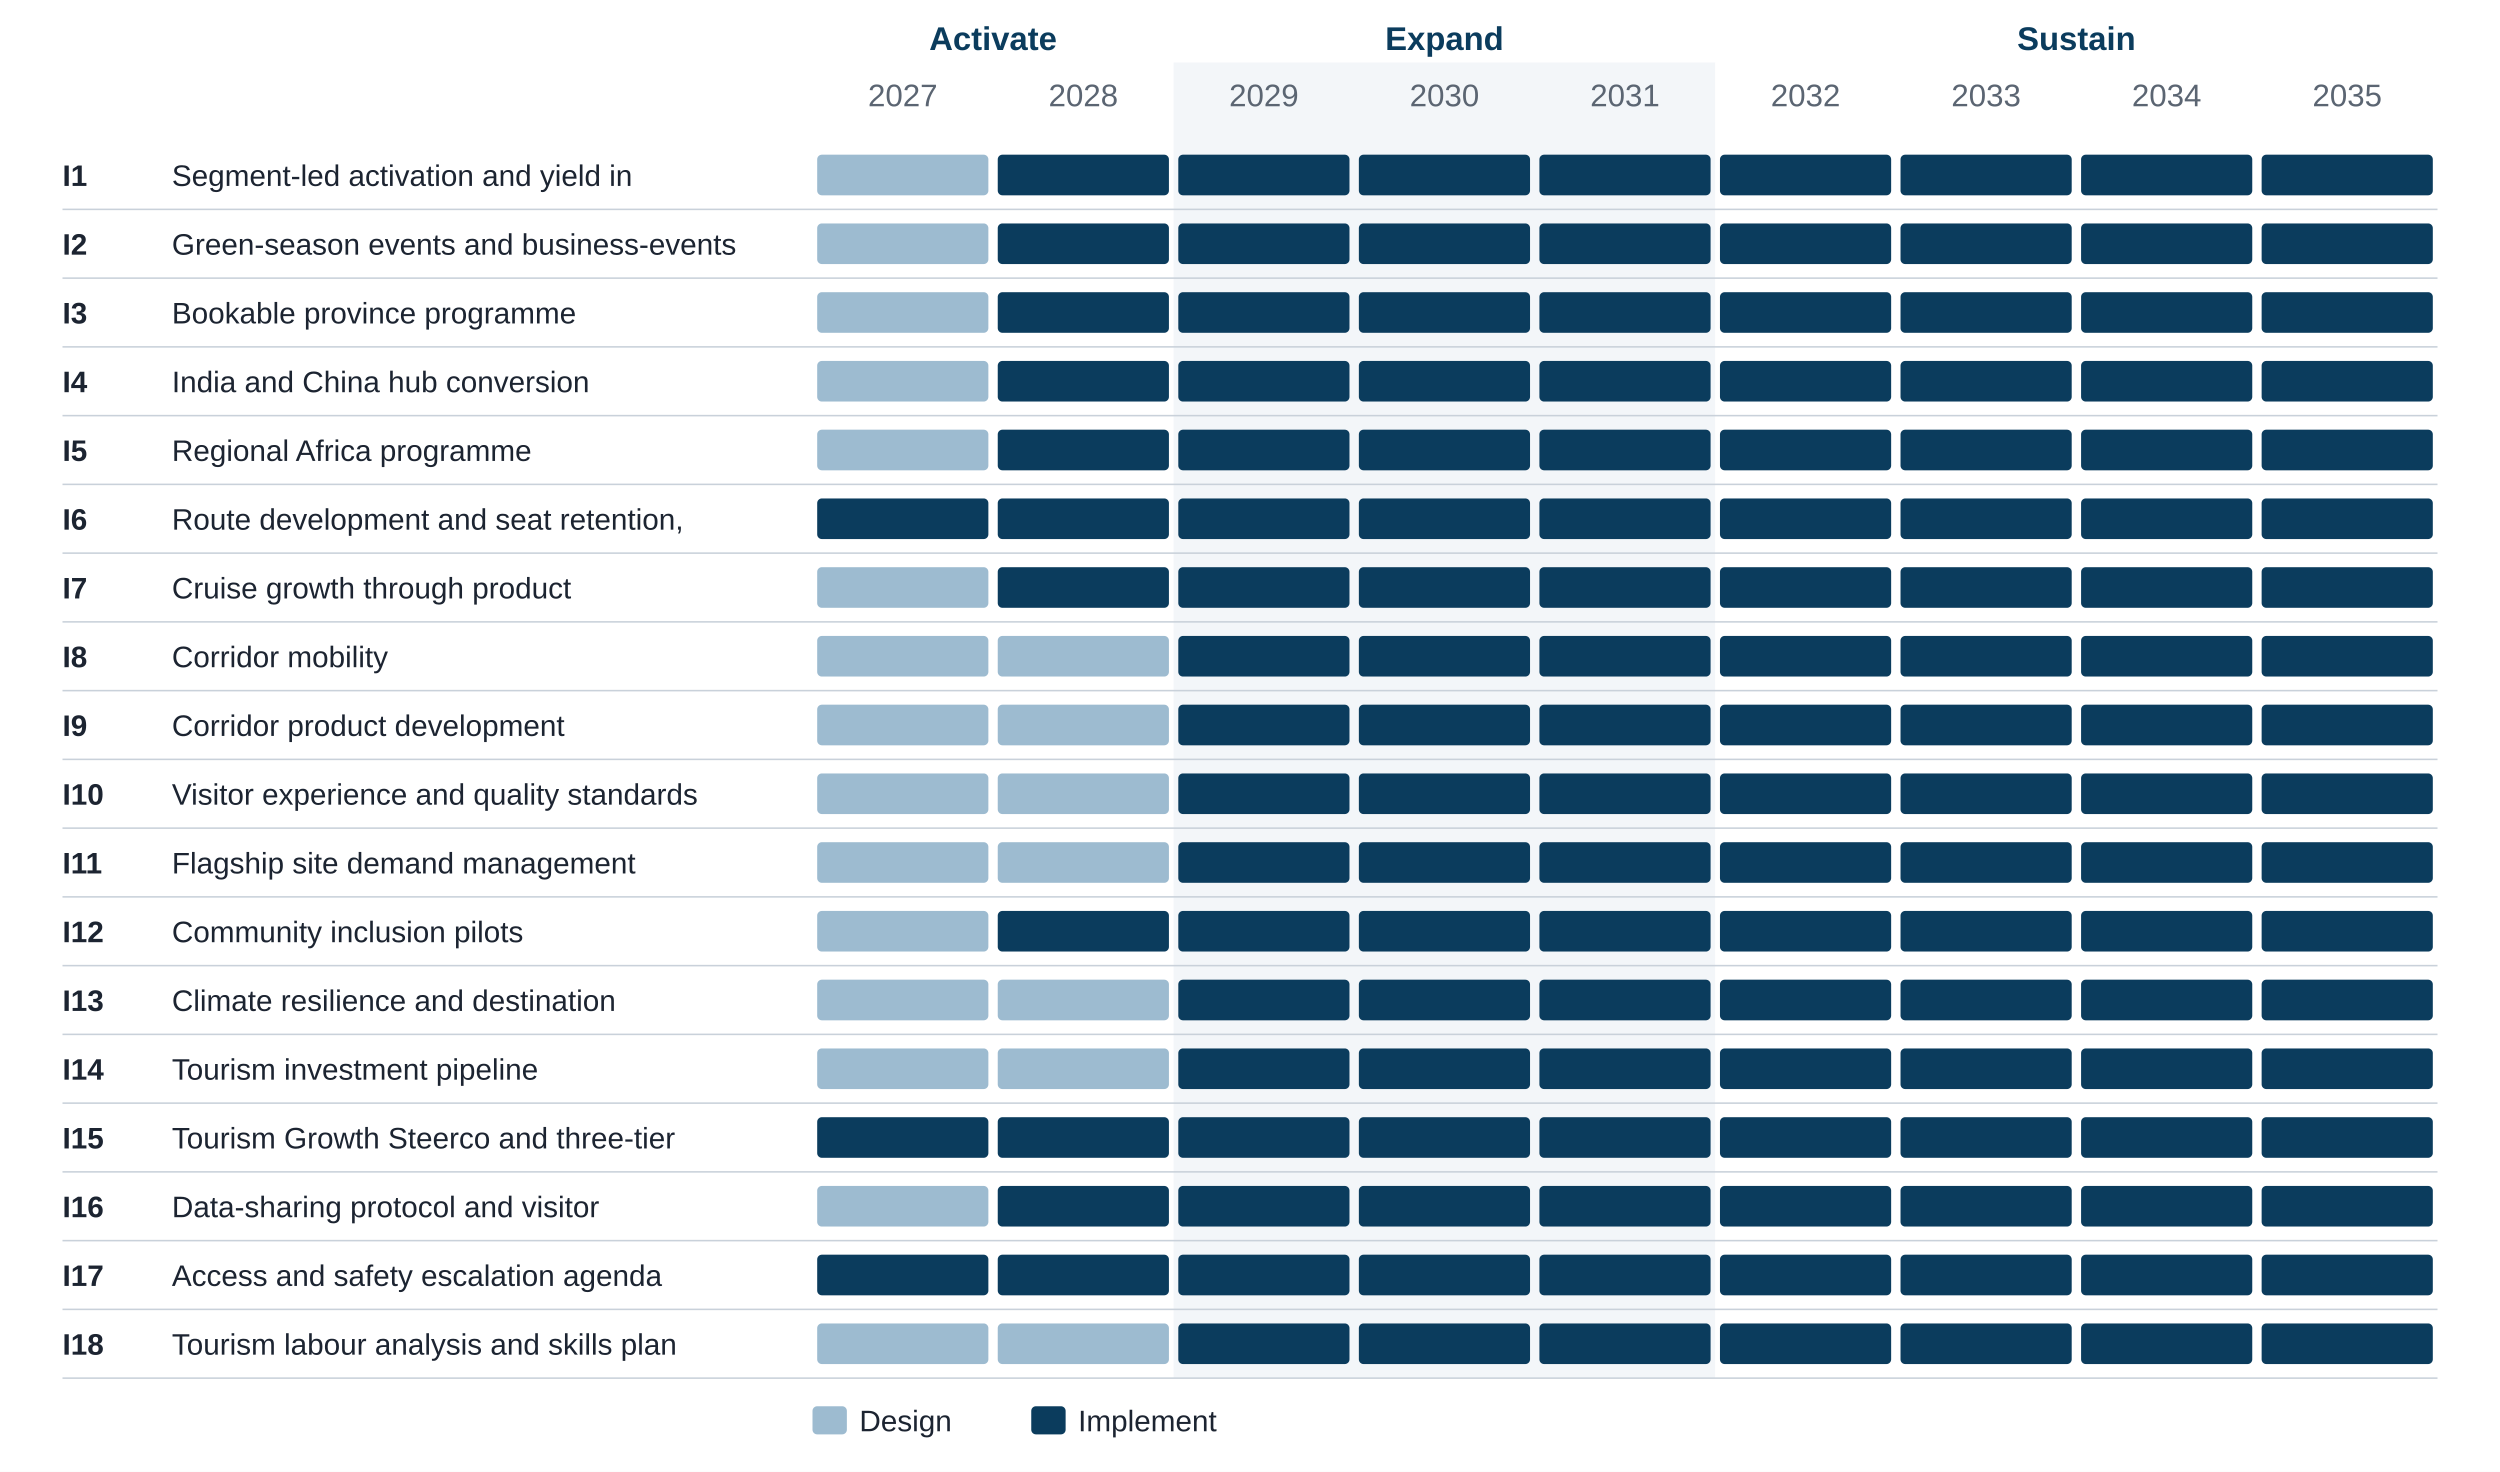
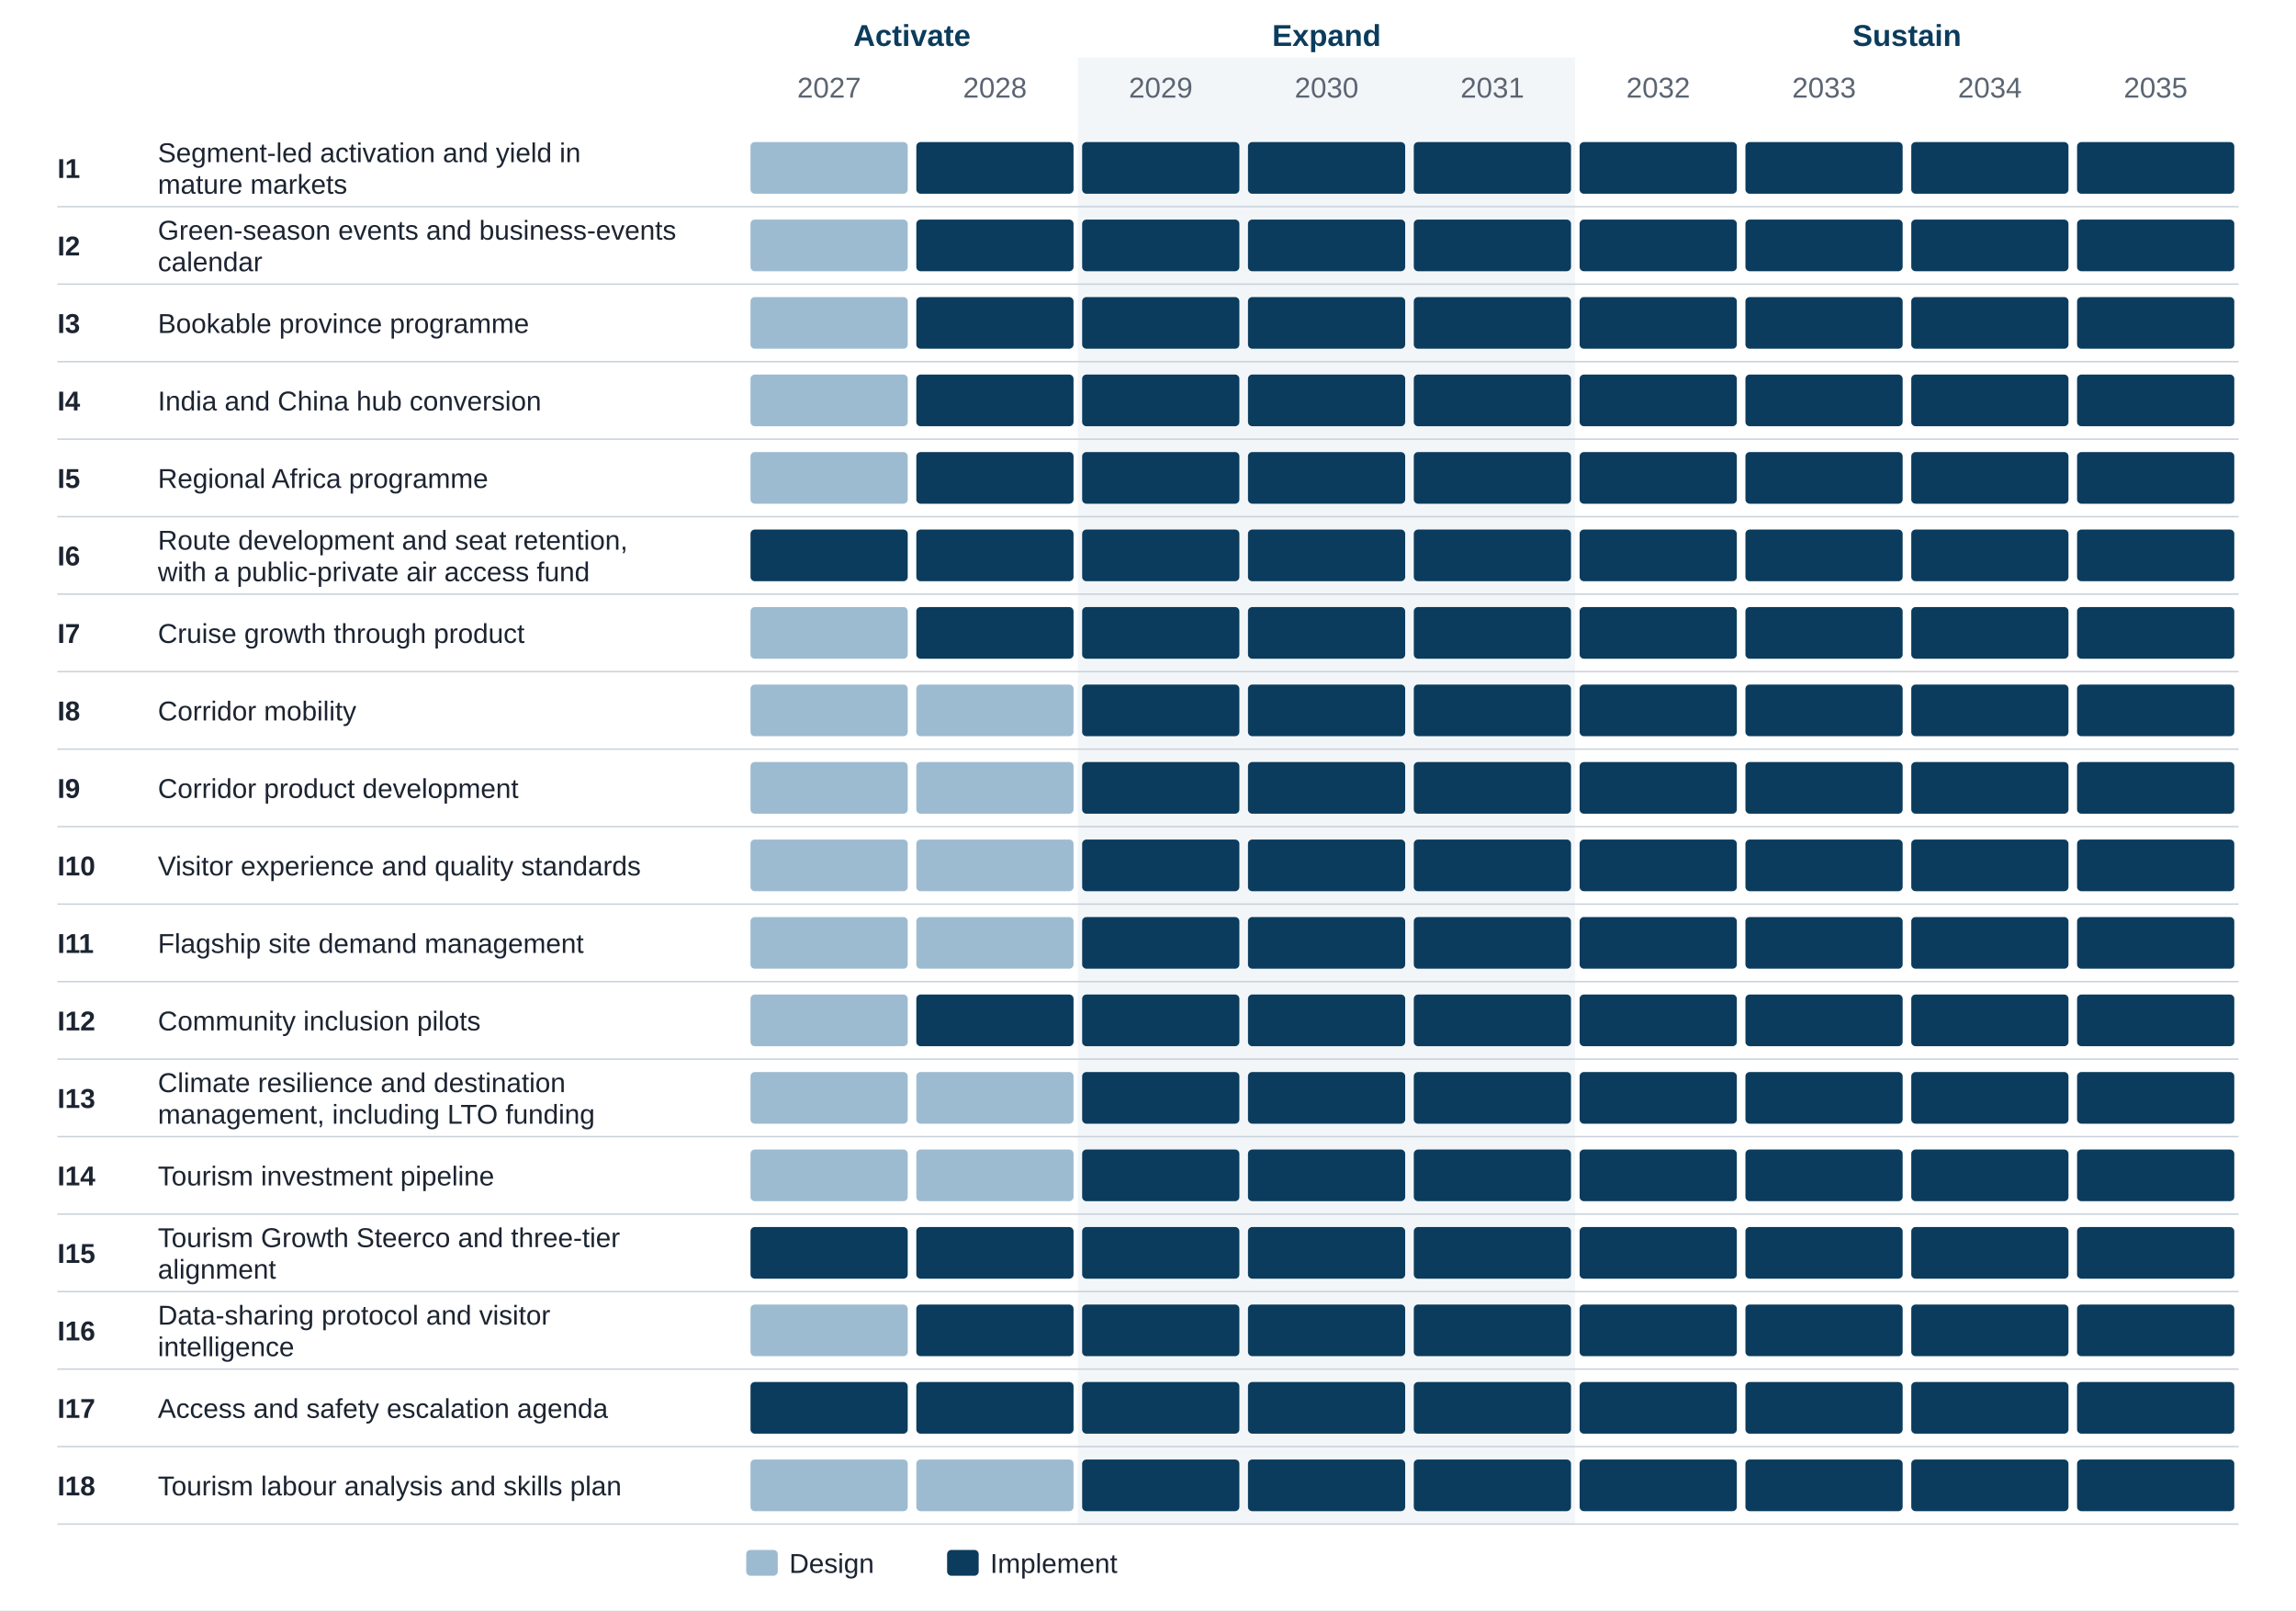
- <svg xmlns="http://www.w3.org/2000/svg" viewBox="0 0 1600 942" width="1600" height="942" font-family="Raleway, Arial, sans-serif">
-   <rect width="1600" height="942" fill="#ffffff" />
-   <rect x="520" y="40" width="231.111" height="842" fill="#FFFFFF" />
+ <svg xmlns="http://www.w3.org/2000/svg" viewBox="0 0 1600 1122" width="1600" height="1122" font-family="Raleway, Arial, sans-serif">
+   <rect width="1600" height="1122" fill="#ffffff" />
+   <rect x="520" y="40" width="231.111" height="1022" fill="#FFFFFF" />
  <text x="635.556" y="32" text-anchor="middle" font-size="21" font-weight="700" fill="#0B3C5D">Activate</text>
-   <rect x="751.111" y="40" width="346.667" height="842" fill="#F3F6F9" />
+   <rect x="751.111" y="40" width="346.667" height="1022" fill="#F3F6F9" />
  <text x="924.444" y="32" text-anchor="middle" font-size="21" font-weight="700" fill="#0B3C5D">Expand</text>
-   <rect x="1097.778" y="40" width="462.222" height="842" fill="#FFFFFF" />
+   <rect x="1097.778" y="40" width="462.222" height="1022" fill="#FFFFFF" />
  <text x="1328.889" y="32" text-anchor="middle" font-size="21" font-weight="700" fill="#0B3C5D">Sustain</text>
  <text x="577.778" y="68" text-anchor="middle" font-size="20" fill="#5B6572">2027</text>
  <text x="693.333" y="68" text-anchor="middle" font-size="20" fill="#5B6572">2028</text>
  <text x="808.889" y="68" text-anchor="middle" font-size="20" fill="#5B6572">2029</text>
  <text x="924.444" y="68" text-anchor="middle" font-size="20" fill="#5B6572">2030</text>
  <text x="1040" y="68" text-anchor="middle" font-size="20" fill="#5B6572">2031</text>
  <text x="1155.556" y="68" text-anchor="middle" font-size="20" fill="#5B6572">2032</text>
  <text x="1271.111" y="68" text-anchor="middle" font-size="20" fill="#5B6572">2033</text>
  <text x="1386.667" y="68" text-anchor="middle" font-size="20" fill="#5B6572">2034</text>
  <text x="1502.222" y="68" text-anchor="middle" font-size="20" fill="#5B6572">2035</text>
-   <line x1="40" y1="134" x2="1560" y2="134" stroke="#C9D1DA" stroke-width="1" />
-   <text x="40" y="119" font-size="19" font-weight="700" fill="#1C2431">I1</text>
-   <text x="110" y="119" font-size="19" fill="#1C2431">Segment-led activation and yield in</text>
-   <rect x="523" y="99" width="109.556" height="26" rx="3" fill="#9DBBD0" />
-   <rect x="638.556" y="99" width="109.556" height="26" rx="3" fill="#0B3C5D" />
-   <rect x="754.111" y="99" width="109.556" height="26" rx="3" fill="#0B3C5D" />
-   <rect x="869.667" y="99" width="109.556" height="26" rx="3" fill="#0B3C5D" />
-   <rect x="985.222" y="99" width="109.556" height="26" rx="3" fill="#0B3C5D" />
-   <rect x="1100.778" y="99" width="109.556" height="26" rx="3" fill="#0B3C5D" />
-   <rect x="1216.333" y="99" width="109.556" height="26" rx="3" fill="#0B3C5D" />
-   <rect x="1331.889" y="99" width="109.556" height="26" rx="3" fill="#0B3C5D" />
-   <rect x="1447.444" y="99" width="109.556" height="26" rx="3" fill="#0B3C5D" />
-   <line x1="40" y1="178" x2="1560" y2="178" stroke="#C9D1DA" stroke-width="1" />
-   <text x="40" y="163" font-size="19" font-weight="700" fill="#1C2431">I2</text>
-   <text x="110" y="163" font-size="19" fill="#1C2431">Green-season events and business-events</text>
-   <rect x="523" y="143" width="109.556" height="26" rx="3" fill="#9DBBD0" />
-   <rect x="638.556" y="143" width="109.556" height="26" rx="3" fill="#0B3C5D" />
-   <rect x="754.111" y="143" width="109.556" height="26" rx="3" fill="#0B3C5D" />
-   <rect x="869.667" y="143" width="109.556" height="26" rx="3" fill="#0B3C5D" />
-   <rect x="985.222" y="143" width="109.556" height="26" rx="3" fill="#0B3C5D" />
-   <rect x="1100.778" y="143" width="109.556" height="26" rx="3" fill="#0B3C5D" />
-   <rect x="1216.333" y="143" width="109.556" height="26" rx="3" fill="#0B3C5D" />
-   <rect x="1331.889" y="143" width="109.556" height="26" rx="3" fill="#0B3C5D" />
-   <rect x="1447.444" y="143" width="109.556" height="26" rx="3" fill="#0B3C5D" />
-   <line x1="40" y1="222" x2="1560" y2="222" stroke="#C9D1DA" stroke-width="1" />
-   <text x="40" y="207" font-size="19" font-weight="700" fill="#1C2431">I3</text>
-   <text x="110" y="207" font-size="19" fill="#1C2431">Bookable province programme</text>
-   <rect x="523" y="187" width="109.556" height="26" rx="3" fill="#9DBBD0" />
-   <rect x="638.556" y="187" width="109.556" height="26" rx="3" fill="#0B3C5D" />
-   <rect x="754.111" y="187" width="109.556" height="26" rx="3" fill="#0B3C5D" />
-   <rect x="869.667" y="187" width="109.556" height="26" rx="3" fill="#0B3C5D" />
-   <rect x="985.222" y="187" width="109.556" height="26" rx="3" fill="#0B3C5D" />
-   <rect x="1100.778" y="187" width="109.556" height="26" rx="3" fill="#0B3C5D" />
-   <rect x="1216.333" y="187" width="109.556" height="26" rx="3" fill="#0B3C5D" />
-   <rect x="1331.889" y="187" width="109.556" height="26" rx="3" fill="#0B3C5D" />
-   <rect x="1447.444" y="187" width="109.556" height="26" rx="3" fill="#0B3C5D" />
-   <line x1="40" y1="266" x2="1560" y2="266" stroke="#C9D1DA" stroke-width="1" />
-   <text x="40" y="251" font-size="19" font-weight="700" fill="#1C2431">I4</text>
-   <text x="110" y="251" font-size="19" fill="#1C2431">India and China hub conversion</text>
-   <rect x="523" y="231" width="109.556" height="26" rx="3" fill="#9DBBD0" />
-   <rect x="638.556" y="231" width="109.556" height="26" rx="3" fill="#0B3C5D" />
-   <rect x="754.111" y="231" width="109.556" height="26" rx="3" fill="#0B3C5D" />
-   <rect x="869.667" y="231" width="109.556" height="26" rx="3" fill="#0B3C5D" />
-   <rect x="985.222" y="231" width="109.556" height="26" rx="3" fill="#0B3C5D" />
-   <rect x="1100.778" y="231" width="109.556" height="26" rx="3" fill="#0B3C5D" />
-   <rect x="1216.333" y="231" width="109.556" height="26" rx="3" fill="#0B3C5D" />
-   <rect x="1331.889" y="231" width="109.556" height="26" rx="3" fill="#0B3C5D" />
-   <rect x="1447.444" y="231" width="109.556" height="26" rx="3" fill="#0B3C5D" />
-   <line x1="40" y1="310" x2="1560" y2="310" stroke="#C9D1DA" stroke-width="1" />
-   <text x="40" y="295" font-size="19" font-weight="700" fill="#1C2431">I5</text>
-   <text x="110" y="295" font-size="19" fill="#1C2431">Regional Africa programme</text>
-   <rect x="523" y="275" width="109.556" height="26" rx="3" fill="#9DBBD0" />
-   <rect x="638.556" y="275" width="109.556" height="26" rx="3" fill="#0B3C5D" />
-   <rect x="754.111" y="275" width="109.556" height="26" rx="3" fill="#0B3C5D" />
-   <rect x="869.667" y="275" width="109.556" height="26" rx="3" fill="#0B3C5D" />
-   <rect x="985.222" y="275" width="109.556" height="26" rx="3" fill="#0B3C5D" />
-   <rect x="1100.778" y="275" width="109.556" height="26" rx="3" fill="#0B3C5D" />
-   <rect x="1216.333" y="275" width="109.556" height="26" rx="3" fill="#0B3C5D" />
-   <rect x="1331.889" y="275" width="109.556" height="26" rx="3" fill="#0B3C5D" />
-   <rect x="1447.444" y="275" width="109.556" height="26" rx="3" fill="#0B3C5D" />
-   <line x1="40" y1="354" x2="1560" y2="354" stroke="#C9D1DA" stroke-width="1" />
-   <text x="40" y="339" font-size="19" font-weight="700" fill="#1C2431">I6</text>
-   <text x="110" y="339" font-size="19" fill="#1C2431">Route development and seat retention,</text>
-   <rect x="523" y="319" width="109.556" height="26" rx="3" fill="#0B3C5D" />
-   <rect x="638.556" y="319" width="109.556" height="26" rx="3" fill="#0B3C5D" />
-   <rect x="754.111" y="319" width="109.556" height="26" rx="3" fill="#0B3C5D" />
-   <rect x="869.667" y="319" width="109.556" height="26" rx="3" fill="#0B3C5D" />
-   <rect x="985.222" y="319" width="109.556" height="26" rx="3" fill="#0B3C5D" />
-   <rect x="1100.778" y="319" width="109.556" height="26" rx="3" fill="#0B3C5D" />
-   <rect x="1216.333" y="319" width="109.556" height="26" rx="3" fill="#0B3C5D" />
-   <rect x="1331.889" y="319" width="109.556" height="26" rx="3" fill="#0B3C5D" />
-   <rect x="1447.444" y="319" width="109.556" height="26" rx="3" fill="#0B3C5D" />
-   <line x1="40" y1="398" x2="1560" y2="398" stroke="#C9D1DA" stroke-width="1" />
-   <text x="40" y="383" font-size="19" font-weight="700" fill="#1C2431">I7</text>
-   <text x="110" y="383" font-size="19" fill="#1C2431">Cruise growth through product</text>
-   <rect x="523" y="363" width="109.556" height="26" rx="3" fill="#9DBBD0" />
-   <rect x="638.556" y="363" width="109.556" height="26" rx="3" fill="#0B3C5D" />
-   <rect x="754.111" y="363" width="109.556" height="26" rx="3" fill="#0B3C5D" />
-   <rect x="869.667" y="363" width="109.556" height="26" rx="3" fill="#0B3C5D" />
-   <rect x="985.222" y="363" width="109.556" height="26" rx="3" fill="#0B3C5D" />
-   <rect x="1100.778" y="363" width="109.556" height="26" rx="3" fill="#0B3C5D" />
-   <rect x="1216.333" y="363" width="109.556" height="26" rx="3" fill="#0B3C5D" />
-   <rect x="1331.889" y="363" width="109.556" height="26" rx="3" fill="#0B3C5D" />
-   <rect x="1447.444" y="363" width="109.556" height="26" rx="3" fill="#0B3C5D" />
-   <line x1="40" y1="442" x2="1560" y2="442" stroke="#C9D1DA" stroke-width="1" />
-   <text x="40" y="427" font-size="19" font-weight="700" fill="#1C2431">I8</text>
-   <text x="110" y="427" font-size="19" fill="#1C2431">Corridor mobility</text>
-   <rect x="523" y="407" width="109.556" height="26" rx="3" fill="#9DBBD0" />
-   <rect x="638.556" y="407" width="109.556" height="26" rx="3" fill="#9DBBD0" />
-   <rect x="754.111" y="407" width="109.556" height="26" rx="3" fill="#0B3C5D" />
-   <rect x="869.667" y="407" width="109.556" height="26" rx="3" fill="#0B3C5D" />
-   <rect x="985.222" y="407" width="109.556" height="26" rx="3" fill="#0B3C5D" />
-   <rect x="1100.778" y="407" width="109.556" height="26" rx="3" fill="#0B3C5D" />
-   <rect x="1216.333" y="407" width="109.556" height="26" rx="3" fill="#0B3C5D" />
-   <rect x="1331.889" y="407" width="109.556" height="26" rx="3" fill="#0B3C5D" />
-   <rect x="1447.444" y="407" width="109.556" height="26" rx="3" fill="#0B3C5D" />
-   <line x1="40" y1="486" x2="1560" y2="486" stroke="#C9D1DA" stroke-width="1" />
-   <text x="40" y="471" font-size="19" font-weight="700" fill="#1C2431">I9</text>
-   <text x="110" y="471" font-size="19" fill="#1C2431">Corridor product development</text>
-   <rect x="523" y="451" width="109.556" height="26" rx="3" fill="#9DBBD0" />
-   <rect x="638.556" y="451" width="109.556" height="26" rx="3" fill="#9DBBD0" />
-   <rect x="754.111" y="451" width="109.556" height="26" rx="3" fill="#0B3C5D" />
-   <rect x="869.667" y="451" width="109.556" height="26" rx="3" fill="#0B3C5D" />
-   <rect x="985.222" y="451" width="109.556" height="26" rx="3" fill="#0B3C5D" />
-   <rect x="1100.778" y="451" width="109.556" height="26" rx="3" fill="#0B3C5D" />
-   <rect x="1216.333" y="451" width="109.556" height="26" rx="3" fill="#0B3C5D" />
-   <rect x="1331.889" y="451" width="109.556" height="26" rx="3" fill="#0B3C5D" />
-   <rect x="1447.444" y="451" width="109.556" height="26" rx="3" fill="#0B3C5D" />
-   <line x1="40" y1="530" x2="1560" y2="530" stroke="#C9D1DA" stroke-width="1" />
-   <text x="40" y="515" font-size="19" font-weight="700" fill="#1C2431">I10</text>
-   <text x="110" y="515" font-size="19" fill="#1C2431">Visitor experience and quality standards</text>
-   <rect x="523" y="495" width="109.556" height="26" rx="3" fill="#9DBBD0" />
-   <rect x="638.556" y="495" width="109.556" height="26" rx="3" fill="#9DBBD0" />
-   <rect x="754.111" y="495" width="109.556" height="26" rx="3" fill="#0B3C5D" />
-   <rect x="869.667" y="495" width="109.556" height="26" rx="3" fill="#0B3C5D" />
-   <rect x="985.222" y="495" width="109.556" height="26" rx="3" fill="#0B3C5D" />
-   <rect x="1100.778" y="495" width="109.556" height="26" rx="3" fill="#0B3C5D" />
-   <rect x="1216.333" y="495" width="109.556" height="26" rx="3" fill="#0B3C5D" />
-   <rect x="1331.889" y="495" width="109.556" height="26" rx="3" fill="#0B3C5D" />
-   <rect x="1447.444" y="495" width="109.556" height="26" rx="3" fill="#0B3C5D" />
-   <line x1="40" y1="574" x2="1560" y2="574" stroke="#C9D1DA" stroke-width="1" />
-   <text x="40" y="559" font-size="19" font-weight="700" fill="#1C2431">I11</text>
-   <text x="110" y="559" font-size="19" fill="#1C2431">Flagship site demand management</text>
-   <rect x="523" y="539" width="109.556" height="26" rx="3" fill="#9DBBD0" />
-   <rect x="638.556" y="539" width="109.556" height="26" rx="3" fill="#9DBBD0" />
-   <rect x="754.111" y="539" width="109.556" height="26" rx="3" fill="#0B3C5D" />
-   <rect x="869.667" y="539" width="109.556" height="26" rx="3" fill="#0B3C5D" />
-   <rect x="985.222" y="539" width="109.556" height="26" rx="3" fill="#0B3C5D" />
-   <rect x="1100.778" y="539" width="109.556" height="26" rx="3" fill="#0B3C5D" />
-   <rect x="1216.333" y="539" width="109.556" height="26" rx="3" fill="#0B3C5D" />
-   <rect x="1331.889" y="539" width="109.556" height="26" rx="3" fill="#0B3C5D" />
-   <rect x="1447.444" y="539" width="109.556" height="26" rx="3" fill="#0B3C5D" />
-   <line x1="40" y1="618" x2="1560" y2="618" stroke="#C9D1DA" stroke-width="1" />
-   <text x="40" y="603" font-size="19" font-weight="700" fill="#1C2431">I12</text>
-   <text x="110" y="603" font-size="19" fill="#1C2431">Community inclusion pilots</text>
-   <rect x="523" y="583" width="109.556" height="26" rx="3" fill="#9DBBD0" />
-   <rect x="638.556" y="583" width="109.556" height="26" rx="3" fill="#0B3C5D" />
-   <rect x="754.111" y="583" width="109.556" height="26" rx="3" fill="#0B3C5D" />
-   <rect x="869.667" y="583" width="109.556" height="26" rx="3" fill="#0B3C5D" />
-   <rect x="985.222" y="583" width="109.556" height="26" rx="3" fill="#0B3C5D" />
-   <rect x="1100.778" y="583" width="109.556" height="26" rx="3" fill="#0B3C5D" />
-   <rect x="1216.333" y="583" width="109.556" height="26" rx="3" fill="#0B3C5D" />
-   <rect x="1331.889" y="583" width="109.556" height="26" rx="3" fill="#0B3C5D" />
-   <rect x="1447.444" y="583" width="109.556" height="26" rx="3" fill="#0B3C5D" />
-   <line x1="40" y1="662" x2="1560" y2="662" stroke="#C9D1DA" stroke-width="1" />
-   <text x="40" y="647" font-size="19" font-weight="700" fill="#1C2431">I13</text>
-   <text x="110" y="647" font-size="19" fill="#1C2431">Climate resilience and destination</text>
-   <rect x="523" y="627" width="109.556" height="26" rx="3" fill="#9DBBD0" />
-   <rect x="638.556" y="627" width="109.556" height="26" rx="3" fill="#9DBBD0" />
-   <rect x="754.111" y="627" width="109.556" height="26" rx="3" fill="#0B3C5D" />
-   <rect x="869.667" y="627" width="109.556" height="26" rx="3" fill="#0B3C5D" />
-   <rect x="985.222" y="627" width="109.556" height="26" rx="3" fill="#0B3C5D" />
-   <rect x="1100.778" y="627" width="109.556" height="26" rx="3" fill="#0B3C5D" />
-   <rect x="1216.333" y="627" width="109.556" height="26" rx="3" fill="#0B3C5D" />
-   <rect x="1331.889" y="627" width="109.556" height="26" rx="3" fill="#0B3C5D" />
-   <rect x="1447.444" y="627" width="109.556" height="26" rx="3" fill="#0B3C5D" />
-   <line x1="40" y1="706" x2="1560" y2="706" stroke="#C9D1DA" stroke-width="1" />
-   <text x="40" y="691" font-size="19" font-weight="700" fill="#1C2431">I14</text>
-   <text x="110" y="691" font-size="19" fill="#1C2431">Tourism investment pipeline</text>
-   <rect x="523" y="671" width="109.556" height="26" rx="3" fill="#9DBBD0" />
-   <rect x="638.556" y="671" width="109.556" height="26" rx="3" fill="#9DBBD0" />
-   <rect x="754.111" y="671" width="109.556" height="26" rx="3" fill="#0B3C5D" />
-   <rect x="869.667" y="671" width="109.556" height="26" rx="3" fill="#0B3C5D" />
-   <rect x="985.222" y="671" width="109.556" height="26" rx="3" fill="#0B3C5D" />
-   <rect x="1100.778" y="671" width="109.556" height="26" rx="3" fill="#0B3C5D" />
-   <rect x="1216.333" y="671" width="109.556" height="26" rx="3" fill="#0B3C5D" />
-   <rect x="1331.889" y="671" width="109.556" height="26" rx="3" fill="#0B3C5D" />
-   <rect x="1447.444" y="671" width="109.556" height="26" rx="3" fill="#0B3C5D" />
-   <line x1="40" y1="750" x2="1560" y2="750" stroke="#C9D1DA" stroke-width="1" />
-   <text x="40" y="735" font-size="19" font-weight="700" fill="#1C2431">I15</text>
-   <text x="110" y="735" font-size="19" fill="#1C2431">Tourism Growth Steerco and three-tier</text>
-   <rect x="523" y="715" width="109.556" height="26" rx="3" fill="#0B3C5D" />
-   <rect x="638.556" y="715" width="109.556" height="26" rx="3" fill="#0B3C5D" />
-   <rect x="754.111" y="715" width="109.556" height="26" rx="3" fill="#0B3C5D" />
-   <rect x="869.667" y="715" width="109.556" height="26" rx="3" fill="#0B3C5D" />
-   <rect x="985.222" y="715" width="109.556" height="26" rx="3" fill="#0B3C5D" />
-   <rect x="1100.778" y="715" width="109.556" height="26" rx="3" fill="#0B3C5D" />
-   <rect x="1216.333" y="715" width="109.556" height="26" rx="3" fill="#0B3C5D" />
-   <rect x="1331.889" y="715" width="109.556" height="26" rx="3" fill="#0B3C5D" />
-   <rect x="1447.444" y="715" width="109.556" height="26" rx="3" fill="#0B3C5D" />
-   <line x1="40" y1="794" x2="1560" y2="794" stroke="#C9D1DA" stroke-width="1" />
-   <text x="40" y="779" font-size="19" font-weight="700" fill="#1C2431">I16</text>
-   <text x="110" y="779" font-size="19" fill="#1C2431">Data-sharing protocol and visitor</text>
-   <rect x="523" y="759" width="109.556" height="26" rx="3" fill="#9DBBD0" />
-   <rect x="638.556" y="759" width="109.556" height="26" rx="3" fill="#0B3C5D" />
-   <rect x="754.111" y="759" width="109.556" height="26" rx="3" fill="#0B3C5D" />
-   <rect x="869.667" y="759" width="109.556" height="26" rx="3" fill="#0B3C5D" />
-   <rect x="985.222" y="759" width="109.556" height="26" rx="3" fill="#0B3C5D" />
-   <rect x="1100.778" y="759" width="109.556" height="26" rx="3" fill="#0B3C5D" />
-   <rect x="1216.333" y="759" width="109.556" height="26" rx="3" fill="#0B3C5D" />
-   <rect x="1331.889" y="759" width="109.556" height="26" rx="3" fill="#0B3C5D" />
-   <rect x="1447.444" y="759" width="109.556" height="26" rx="3" fill="#0B3C5D" />
-   <line x1="40" y1="838" x2="1560" y2="838" stroke="#C9D1DA" stroke-width="1" />
-   <text x="40" y="823" font-size="19" font-weight="700" fill="#1C2431">I17</text>
-   <text x="110" y="823" font-size="19" fill="#1C2431">Access and safety escalation agenda</text>
-   <rect x="523" y="803" width="109.556" height="26" rx="3" fill="#0B3C5D" />
-   <rect x="638.556" y="803" width="109.556" height="26" rx="3" fill="#0B3C5D" />
-   <rect x="754.111" y="803" width="109.556" height="26" rx="3" fill="#0B3C5D" />
-   <rect x="869.667" y="803" width="109.556" height="26" rx="3" fill="#0B3C5D" />
-   <rect x="985.222" y="803" width="109.556" height="26" rx="3" fill="#0B3C5D" />
-   <rect x="1100.778" y="803" width="109.556" height="26" rx="3" fill="#0B3C5D" />
-   <rect x="1216.333" y="803" width="109.556" height="26" rx="3" fill="#0B3C5D" />
-   <rect x="1331.889" y="803" width="109.556" height="26" rx="3" fill="#0B3C5D" />
-   <rect x="1447.444" y="803" width="109.556" height="26" rx="3" fill="#0B3C5D" />
-   <line x1="40" y1="882" x2="1560" y2="882" stroke="#C9D1DA" stroke-width="1" />
-   <text x="40" y="867" font-size="19" font-weight="700" fill="#1C2431">I18</text>
-   <text x="110" y="867" font-size="19" fill="#1C2431">Tourism labour analysis and skills plan</text>
-   <rect x="523" y="847" width="109.556" height="26" rx="3" fill="#9DBBD0" />
-   <rect x="638.556" y="847" width="109.556" height="26" rx="3" fill="#9DBBD0" />
-   <rect x="754.111" y="847" width="109.556" height="26" rx="3" fill="#0B3C5D" />
-   <rect x="869.667" y="847" width="109.556" height="26" rx="3" fill="#0B3C5D" />
-   <rect x="985.222" y="847" width="109.556" height="26" rx="3" fill="#0B3C5D" />
-   <rect x="1100.778" y="847" width="109.556" height="26" rx="3" fill="#0B3C5D" />
-   <rect x="1216.333" y="847" width="109.556" height="26" rx="3" fill="#0B3C5D" />
-   <rect x="1331.889" y="847" width="109.556" height="26" rx="3" fill="#0B3C5D" />
-   <rect x="1447.444" y="847" width="109.556" height="26" rx="3" fill="#0B3C5D" />
-   <rect x="520" y="900" width="22" height="18" rx="3" fill="#9DBBD0" />
-   <text x="550" y="916" font-size="19" fill="#1C2431">Design</text>
-   <rect x="660" y="900" width="22" height="18" rx="3" fill="#0B3C5D" />
-   <text x="690" y="916" font-size="19" fill="#1C2431">Implement</text>
+   <line x1="40" y1="144" x2="1560" y2="144" stroke="#C9D1DA" stroke-width="1" />
+   <text x="40" y="124" font-size="19" font-weight="700" fill="#1C2431">I1</text>
+   <text x="110" y="113" font-size="19" fill="#1C2431">Segment-led activation and yield in</text>
+   <text x="110" y="135" font-size="19" fill="#1C2431">mature markets</text>
+   <rect x="523" y="99" width="109.556" height="36" rx="3" fill="#9DBBD0" />
+   <rect x="638.556" y="99" width="109.556" height="36" rx="3" fill="#0B3C5D" />
+   <rect x="754.111" y="99" width="109.556" height="36" rx="3" fill="#0B3C5D" />
+   <rect x="869.667" y="99" width="109.556" height="36" rx="3" fill="#0B3C5D" />
+   <rect x="985.222" y="99" width="109.556" height="36" rx="3" fill="#0B3C5D" />
+   <rect x="1100.778" y="99" width="109.556" height="36" rx="3" fill="#0B3C5D" />
+   <rect x="1216.333" y="99" width="109.556" height="36" rx="3" fill="#0B3C5D" />
+   <rect x="1331.889" y="99" width="109.556" height="36" rx="3" fill="#0B3C5D" />
+   <rect x="1447.444" y="99" width="109.556" height="36" rx="3" fill="#0B3C5D" />
+   <line x1="40" y1="198" x2="1560" y2="198" stroke="#C9D1DA" stroke-width="1" />
+   <text x="40" y="178" font-size="19" font-weight="700" fill="#1C2431">I2</text>
+   <text x="110" y="167" font-size="19" fill="#1C2431">Green-season events and business-events</text>
+   <text x="110" y="189" font-size="19" fill="#1C2431">calendar</text>
+   <rect x="523" y="153" width="109.556" height="36" rx="3" fill="#9DBBD0" />
+   <rect x="638.556" y="153" width="109.556" height="36" rx="3" fill="#0B3C5D" />
+   <rect x="754.111" y="153" width="109.556" height="36" rx="3" fill="#0B3C5D" />
+   <rect x="869.667" y="153" width="109.556" height="36" rx="3" fill="#0B3C5D" />
+   <rect x="985.222" y="153" width="109.556" height="36" rx="3" fill="#0B3C5D" />
+   <rect x="1100.778" y="153" width="109.556" height="36" rx="3" fill="#0B3C5D" />
+   <rect x="1216.333" y="153" width="109.556" height="36" rx="3" fill="#0B3C5D" />
+   <rect x="1331.889" y="153" width="109.556" height="36" rx="3" fill="#0B3C5D" />
+   <rect x="1447.444" y="153" width="109.556" height="36" rx="3" fill="#0B3C5D" />
+   <line x1="40" y1="252" x2="1560" y2="252" stroke="#C9D1DA" stroke-width="1" />
+   <text x="40" y="232" font-size="19" font-weight="700" fill="#1C2431">I3</text>
+   <text x="110" y="232" font-size="19" fill="#1C2431">Bookable province programme</text>
+   <rect x="523" y="207" width="109.556" height="36" rx="3" fill="#9DBBD0" />
+   <rect x="638.556" y="207" width="109.556" height="36" rx="3" fill="#0B3C5D" />
+   <rect x="754.111" y="207" width="109.556" height="36" rx="3" fill="#0B3C5D" />
+   <rect x="869.667" y="207" width="109.556" height="36" rx="3" fill="#0B3C5D" />
+   <rect x="985.222" y="207" width="109.556" height="36" rx="3" fill="#0B3C5D" />
+   <rect x="1100.778" y="207" width="109.556" height="36" rx="3" fill="#0B3C5D" />
+   <rect x="1216.333" y="207" width="109.556" height="36" rx="3" fill="#0B3C5D" />
+   <rect x="1331.889" y="207" width="109.556" height="36" rx="3" fill="#0B3C5D" />
+   <rect x="1447.444" y="207" width="109.556" height="36" rx="3" fill="#0B3C5D" />
+   <line x1="40" y1="306" x2="1560" y2="306" stroke="#C9D1DA" stroke-width="1" />
+   <text x="40" y="286" font-size="19" font-weight="700" fill="#1C2431">I4</text>
+   <text x="110" y="286" font-size="19" fill="#1C2431">India and China hub conversion</text>
+   <rect x="523" y="261" width="109.556" height="36" rx="3" fill="#9DBBD0" />
+   <rect x="638.556" y="261" width="109.556" height="36" rx="3" fill="#0B3C5D" />
+   <rect x="754.111" y="261" width="109.556" height="36" rx="3" fill="#0B3C5D" />
+   <rect x="869.667" y="261" width="109.556" height="36" rx="3" fill="#0B3C5D" />
+   <rect x="985.222" y="261" width="109.556" height="36" rx="3" fill="#0B3C5D" />
+   <rect x="1100.778" y="261" width="109.556" height="36" rx="3" fill="#0B3C5D" />
+   <rect x="1216.333" y="261" width="109.556" height="36" rx="3" fill="#0B3C5D" />
+   <rect x="1331.889" y="261" width="109.556" height="36" rx="3" fill="#0B3C5D" />
+   <rect x="1447.444" y="261" width="109.556" height="36" rx="3" fill="#0B3C5D" />
+   <line x1="40" y1="360" x2="1560" y2="360" stroke="#C9D1DA" stroke-width="1" />
+   <text x="40" y="340" font-size="19" font-weight="700" fill="#1C2431">I5</text>
+   <text x="110" y="340" font-size="19" fill="#1C2431">Regional Africa programme</text>
+   <rect x="523" y="315" width="109.556" height="36" rx="3" fill="#9DBBD0" />
+   <rect x="638.556" y="315" width="109.556" height="36" rx="3" fill="#0B3C5D" />
+   <rect x="754.111" y="315" width="109.556" height="36" rx="3" fill="#0B3C5D" />
+   <rect x="869.667" y="315" width="109.556" height="36" rx="3" fill="#0B3C5D" />
+   <rect x="985.222" y="315" width="109.556" height="36" rx="3" fill="#0B3C5D" />
+   <rect x="1100.778" y="315" width="109.556" height="36" rx="3" fill="#0B3C5D" />
+   <rect x="1216.333" y="315" width="109.556" height="36" rx="3" fill="#0B3C5D" />
+   <rect x="1331.889" y="315" width="109.556" height="36" rx="3" fill="#0B3C5D" />
+   <rect x="1447.444" y="315" width="109.556" height="36" rx="3" fill="#0B3C5D" />
+   <line x1="40" y1="414" x2="1560" y2="414" stroke="#C9D1DA" stroke-width="1" />
+   <text x="40" y="394" font-size="19" font-weight="700" fill="#1C2431">I6</text>
+   <text x="110" y="383" font-size="19" fill="#1C2431">Route development and seat retention,</text>
+   <text x="110" y="405" font-size="19" fill="#1C2431">with a public-private air access fund</text>
+   <rect x="523" y="369" width="109.556" height="36" rx="3" fill="#0B3C5D" />
+   <rect x="638.556" y="369" width="109.556" height="36" rx="3" fill="#0B3C5D" />
+   <rect x="754.111" y="369" width="109.556" height="36" rx="3" fill="#0B3C5D" />
+   <rect x="869.667" y="369" width="109.556" height="36" rx="3" fill="#0B3C5D" />
+   <rect x="985.222" y="369" width="109.556" height="36" rx="3" fill="#0B3C5D" />
+   <rect x="1100.778" y="369" width="109.556" height="36" rx="3" fill="#0B3C5D" />
+   <rect x="1216.333" y="369" width="109.556" height="36" rx="3" fill="#0B3C5D" />
+   <rect x="1331.889" y="369" width="109.556" height="36" rx="3" fill="#0B3C5D" />
+   <rect x="1447.444" y="369" width="109.556" height="36" rx="3" fill="#0B3C5D" />
+   <line x1="40" y1="468" x2="1560" y2="468" stroke="#C9D1DA" stroke-width="1" />
+   <text x="40" y="448" font-size="19" font-weight="700" fill="#1C2431">I7</text>
+   <text x="110" y="448" font-size="19" fill="#1C2431">Cruise growth through product</text>
+   <rect x="523" y="423" width="109.556" height="36" rx="3" fill="#9DBBD0" />
+   <rect x="638.556" y="423" width="109.556" height="36" rx="3" fill="#0B3C5D" />
+   <rect x="754.111" y="423" width="109.556" height="36" rx="3" fill="#0B3C5D" />
+   <rect x="869.667" y="423" width="109.556" height="36" rx="3" fill="#0B3C5D" />
+   <rect x="985.222" y="423" width="109.556" height="36" rx="3" fill="#0B3C5D" />
+   <rect x="1100.778" y="423" width="109.556" height="36" rx="3" fill="#0B3C5D" />
+   <rect x="1216.333" y="423" width="109.556" height="36" rx="3" fill="#0B3C5D" />
+   <rect x="1331.889" y="423" width="109.556" height="36" rx="3" fill="#0B3C5D" />
+   <rect x="1447.444" y="423" width="109.556" height="36" rx="3" fill="#0B3C5D" />
+   <line x1="40" y1="522" x2="1560" y2="522" stroke="#C9D1DA" stroke-width="1" />
+   <text x="40" y="502" font-size="19" font-weight="700" fill="#1C2431">I8</text>
+   <text x="110" y="502" font-size="19" fill="#1C2431">Corridor mobility</text>
+   <rect x="523" y="477" width="109.556" height="36" rx="3" fill="#9DBBD0" />
+   <rect x="638.556" y="477" width="109.556" height="36" rx="3" fill="#9DBBD0" />
+   <rect x="754.111" y="477" width="109.556" height="36" rx="3" fill="#0B3C5D" />
+   <rect x="869.667" y="477" width="109.556" height="36" rx="3" fill="#0B3C5D" />
+   <rect x="985.222" y="477" width="109.556" height="36" rx="3" fill="#0B3C5D" />
+   <rect x="1100.778" y="477" width="109.556" height="36" rx="3" fill="#0B3C5D" />
+   <rect x="1216.333" y="477" width="109.556" height="36" rx="3" fill="#0B3C5D" />
+   <rect x="1331.889" y="477" width="109.556" height="36" rx="3" fill="#0B3C5D" />
+   <rect x="1447.444" y="477" width="109.556" height="36" rx="3" fill="#0B3C5D" />
+   <line x1="40" y1="576" x2="1560" y2="576" stroke="#C9D1DA" stroke-width="1" />
+   <text x="40" y="556" font-size="19" font-weight="700" fill="#1C2431">I9</text>
+   <text x="110" y="556" font-size="19" fill="#1C2431">Corridor product development</text>
+   <rect x="523" y="531" width="109.556" height="36" rx="3" fill="#9DBBD0" />
+   <rect x="638.556" y="531" width="109.556" height="36" rx="3" fill="#9DBBD0" />
+   <rect x="754.111" y="531" width="109.556" height="36" rx="3" fill="#0B3C5D" />
+   <rect x="869.667" y="531" width="109.556" height="36" rx="3" fill="#0B3C5D" />
+   <rect x="985.222" y="531" width="109.556" height="36" rx="3" fill="#0B3C5D" />
+   <rect x="1100.778" y="531" width="109.556" height="36" rx="3" fill="#0B3C5D" />
+   <rect x="1216.333" y="531" width="109.556" height="36" rx="3" fill="#0B3C5D" />
+   <rect x="1331.889" y="531" width="109.556" height="36" rx="3" fill="#0B3C5D" />
+   <rect x="1447.444" y="531" width="109.556" height="36" rx="3" fill="#0B3C5D" />
+   <line x1="40" y1="630" x2="1560" y2="630" stroke="#C9D1DA" stroke-width="1" />
+   <text x="40" y="610" font-size="19" font-weight="700" fill="#1C2431">I10</text>
+   <text x="110" y="610" font-size="19" fill="#1C2431">Visitor experience and quality standards</text>
+   <rect x="523" y="585" width="109.556" height="36" rx="3" fill="#9DBBD0" />
+   <rect x="638.556" y="585" width="109.556" height="36" rx="3" fill="#9DBBD0" />
+   <rect x="754.111" y="585" width="109.556" height="36" rx="3" fill="#0B3C5D" />
+   <rect x="869.667" y="585" width="109.556" height="36" rx="3" fill="#0B3C5D" />
+   <rect x="985.222" y="585" width="109.556" height="36" rx="3" fill="#0B3C5D" />
+   <rect x="1100.778" y="585" width="109.556" height="36" rx="3" fill="#0B3C5D" />
+   <rect x="1216.333" y="585" width="109.556" height="36" rx="3" fill="#0B3C5D" />
+   <rect x="1331.889" y="585" width="109.556" height="36" rx="3" fill="#0B3C5D" />
+   <rect x="1447.444" y="585" width="109.556" height="36" rx="3" fill="#0B3C5D" />
+   <line x1="40" y1="684" x2="1560" y2="684" stroke="#C9D1DA" stroke-width="1" />
+   <text x="40" y="664" font-size="19" font-weight="700" fill="#1C2431">I11</text>
+   <text x="110" y="664" font-size="19" fill="#1C2431">Flagship site demand management</text>
+   <rect x="523" y="639" width="109.556" height="36" rx="3" fill="#9DBBD0" />
+   <rect x="638.556" y="639" width="109.556" height="36" rx="3" fill="#9DBBD0" />
+   <rect x="754.111" y="639" width="109.556" height="36" rx="3" fill="#0B3C5D" />
+   <rect x="869.667" y="639" width="109.556" height="36" rx="3" fill="#0B3C5D" />
+   <rect x="985.222" y="639" width="109.556" height="36" rx="3" fill="#0B3C5D" />
+   <rect x="1100.778" y="639" width="109.556" height="36" rx="3" fill="#0B3C5D" />
+   <rect x="1216.333" y="639" width="109.556" height="36" rx="3" fill="#0B3C5D" />
+   <rect x="1331.889" y="639" width="109.556" height="36" rx="3" fill="#0B3C5D" />
+   <rect x="1447.444" y="639" width="109.556" height="36" rx="3" fill="#0B3C5D" />
+   <line x1="40" y1="738" x2="1560" y2="738" stroke="#C9D1DA" stroke-width="1" />
+   <text x="40" y="718" font-size="19" font-weight="700" fill="#1C2431">I12</text>
+   <text x="110" y="718" font-size="19" fill="#1C2431">Community inclusion pilots</text>
+   <rect x="523" y="693" width="109.556" height="36" rx="3" fill="#9DBBD0" />
+   <rect x="638.556" y="693" width="109.556" height="36" rx="3" fill="#0B3C5D" />
+   <rect x="754.111" y="693" width="109.556" height="36" rx="3" fill="#0B3C5D" />
+   <rect x="869.667" y="693" width="109.556" height="36" rx="3" fill="#0B3C5D" />
+   <rect x="985.222" y="693" width="109.556" height="36" rx="3" fill="#0B3C5D" />
+   <rect x="1100.778" y="693" width="109.556" height="36" rx="3" fill="#0B3C5D" />
+   <rect x="1216.333" y="693" width="109.556" height="36" rx="3" fill="#0B3C5D" />
+   <rect x="1331.889" y="693" width="109.556" height="36" rx="3" fill="#0B3C5D" />
+   <rect x="1447.444" y="693" width="109.556" height="36" rx="3" fill="#0B3C5D" />
+   <line x1="40" y1="792" x2="1560" y2="792" stroke="#C9D1DA" stroke-width="1" />
+   <text x="40" y="772" font-size="19" font-weight="700" fill="#1C2431">I13</text>
+   <text x="110" y="761" font-size="19" fill="#1C2431">Climate resilience and destination</text>
+   <text x="110" y="783" font-size="19" fill="#1C2431">management, including LTO funding</text>
+   <rect x="523" y="747" width="109.556" height="36" rx="3" fill="#9DBBD0" />
+   <rect x="638.556" y="747" width="109.556" height="36" rx="3" fill="#9DBBD0" />
+   <rect x="754.111" y="747" width="109.556" height="36" rx="3" fill="#0B3C5D" />
+   <rect x="869.667" y="747" width="109.556" height="36" rx="3" fill="#0B3C5D" />
+   <rect x="985.222" y="747" width="109.556" height="36" rx="3" fill="#0B3C5D" />
+   <rect x="1100.778" y="747" width="109.556" height="36" rx="3" fill="#0B3C5D" />
+   <rect x="1216.333" y="747" width="109.556" height="36" rx="3" fill="#0B3C5D" />
+   <rect x="1331.889" y="747" width="109.556" height="36" rx="3" fill="#0B3C5D" />
+   <rect x="1447.444" y="747" width="109.556" height="36" rx="3" fill="#0B3C5D" />
+   <line x1="40" y1="846" x2="1560" y2="846" stroke="#C9D1DA" stroke-width="1" />
+   <text x="40" y="826" font-size="19" font-weight="700" fill="#1C2431">I14</text>
+   <text x="110" y="826" font-size="19" fill="#1C2431">Tourism investment pipeline</text>
+   <rect x="523" y="801" width="109.556" height="36" rx="3" fill="#9DBBD0" />
+   <rect x="638.556" y="801" width="109.556" height="36" rx="3" fill="#9DBBD0" />
+   <rect x="754.111" y="801" width="109.556" height="36" rx="3" fill="#0B3C5D" />
+   <rect x="869.667" y="801" width="109.556" height="36" rx="3" fill="#0B3C5D" />
+   <rect x="985.222" y="801" width="109.556" height="36" rx="3" fill="#0B3C5D" />
+   <rect x="1100.778" y="801" width="109.556" height="36" rx="3" fill="#0B3C5D" />
+   <rect x="1216.333" y="801" width="109.556" height="36" rx="3" fill="#0B3C5D" />
+   <rect x="1331.889" y="801" width="109.556" height="36" rx="3" fill="#0B3C5D" />
+   <rect x="1447.444" y="801" width="109.556" height="36" rx="3" fill="#0B3C5D" />
+   <line x1="40" y1="900" x2="1560" y2="900" stroke="#C9D1DA" stroke-width="1" />
+   <text x="40" y="880" font-size="19" font-weight="700" fill="#1C2431">I15</text>
+   <text x="110" y="869" font-size="19" fill="#1C2431">Tourism Growth Steerco and three-tier</text>
+   <text x="110" y="891" font-size="19" fill="#1C2431">alignment</text>
+   <rect x="523" y="855" width="109.556" height="36" rx="3" fill="#0B3C5D" />
+   <rect x="638.556" y="855" width="109.556" height="36" rx="3" fill="#0B3C5D" />
+   <rect x="754.111" y="855" width="109.556" height="36" rx="3" fill="#0B3C5D" />
+   <rect x="869.667" y="855" width="109.556" height="36" rx="3" fill="#0B3C5D" />
+   <rect x="985.222" y="855" width="109.556" height="36" rx="3" fill="#0B3C5D" />
+   <rect x="1100.778" y="855" width="109.556" height="36" rx="3" fill="#0B3C5D" />
+   <rect x="1216.333" y="855" width="109.556" height="36" rx="3" fill="#0B3C5D" />
+   <rect x="1331.889" y="855" width="109.556" height="36" rx="3" fill="#0B3C5D" />
+   <rect x="1447.444" y="855" width="109.556" height="36" rx="3" fill="#0B3C5D" />
+   <line x1="40" y1="954" x2="1560" y2="954" stroke="#C9D1DA" stroke-width="1" />
+   <text x="40" y="934" font-size="19" font-weight="700" fill="#1C2431">I16</text>
+   <text x="110" y="923" font-size="19" fill="#1C2431">Data-sharing protocol and visitor</text>
+   <text x="110" y="945" font-size="19" fill="#1C2431">intelligence</text>
+   <rect x="523" y="909" width="109.556" height="36" rx="3" fill="#9DBBD0" />
+   <rect x="638.556" y="909" width="109.556" height="36" rx="3" fill="#0B3C5D" />
+   <rect x="754.111" y="909" width="109.556" height="36" rx="3" fill="#0B3C5D" />
+   <rect x="869.667" y="909" width="109.556" height="36" rx="3" fill="#0B3C5D" />
+   <rect x="985.222" y="909" width="109.556" height="36" rx="3" fill="#0B3C5D" />
+   <rect x="1100.778" y="909" width="109.556" height="36" rx="3" fill="#0B3C5D" />
+   <rect x="1216.333" y="909" width="109.556" height="36" rx="3" fill="#0B3C5D" />
+   <rect x="1331.889" y="909" width="109.556" height="36" rx="3" fill="#0B3C5D" />
+   <rect x="1447.444" y="909" width="109.556" height="36" rx="3" fill="#0B3C5D" />
+   <line x1="40" y1="1008" x2="1560" y2="1008" stroke="#C9D1DA" stroke-width="1" />
+   <text x="40" y="988" font-size="19" font-weight="700" fill="#1C2431">I17</text>
+   <text x="110" y="988" font-size="19" fill="#1C2431">Access and safety escalation agenda</text>
+   <rect x="523" y="963" width="109.556" height="36" rx="3" fill="#0B3C5D" />
+   <rect x="638.556" y="963" width="109.556" height="36" rx="3" fill="#0B3C5D" />
+   <rect x="754.111" y="963" width="109.556" height="36" rx="3" fill="#0B3C5D" />
+   <rect x="869.667" y="963" width="109.556" height="36" rx="3" fill="#0B3C5D" />
+   <rect x="985.222" y="963" width="109.556" height="36" rx="3" fill="#0B3C5D" />
+   <rect x="1100.778" y="963" width="109.556" height="36" rx="3" fill="#0B3C5D" />
+   <rect x="1216.333" y="963" width="109.556" height="36" rx="3" fill="#0B3C5D" />
+   <rect x="1331.889" y="963" width="109.556" height="36" rx="3" fill="#0B3C5D" />
+   <rect x="1447.444" y="963" width="109.556" height="36" rx="3" fill="#0B3C5D" />
+   <line x1="40" y1="1062" x2="1560" y2="1062" stroke="#C9D1DA" stroke-width="1" />
+   <text x="40" y="1042" font-size="19" font-weight="700" fill="#1C2431">I18</text>
+   <text x="110" y="1042" font-size="19" fill="#1C2431">Tourism labour analysis and skills plan</text>
+   <rect x="523" y="1017" width="109.556" height="36" rx="3" fill="#9DBBD0" />
+   <rect x="638.556" y="1017" width="109.556" height="36" rx="3" fill="#9DBBD0" />
+   <rect x="754.111" y="1017" width="109.556" height="36" rx="3" fill="#0B3C5D" />
+   <rect x="869.667" y="1017" width="109.556" height="36" rx="3" fill="#0B3C5D" />
+   <rect x="985.222" y="1017" width="109.556" height="36" rx="3" fill="#0B3C5D" />
+   <rect x="1100.778" y="1017" width="109.556" height="36" rx="3" fill="#0B3C5D" />
+   <rect x="1216.333" y="1017" width="109.556" height="36" rx="3" fill="#0B3C5D" />
+   <rect x="1331.889" y="1017" width="109.556" height="36" rx="3" fill="#0B3C5D" />
+   <rect x="1447.444" y="1017" width="109.556" height="36" rx="3" fill="#0B3C5D" />
+   <rect x="520" y="1080" width="22" height="18" rx="3" fill="#9DBBD0" />
+   <text x="550" y="1096" font-size="19" fill="#1C2431">Design</text>
+   <rect x="660" y="1080" width="22" height="18" rx="3" fill="#0B3C5D" />
+   <text x="690" y="1096" font-size="19" fill="#1C2431">Implement</text>
</svg>
